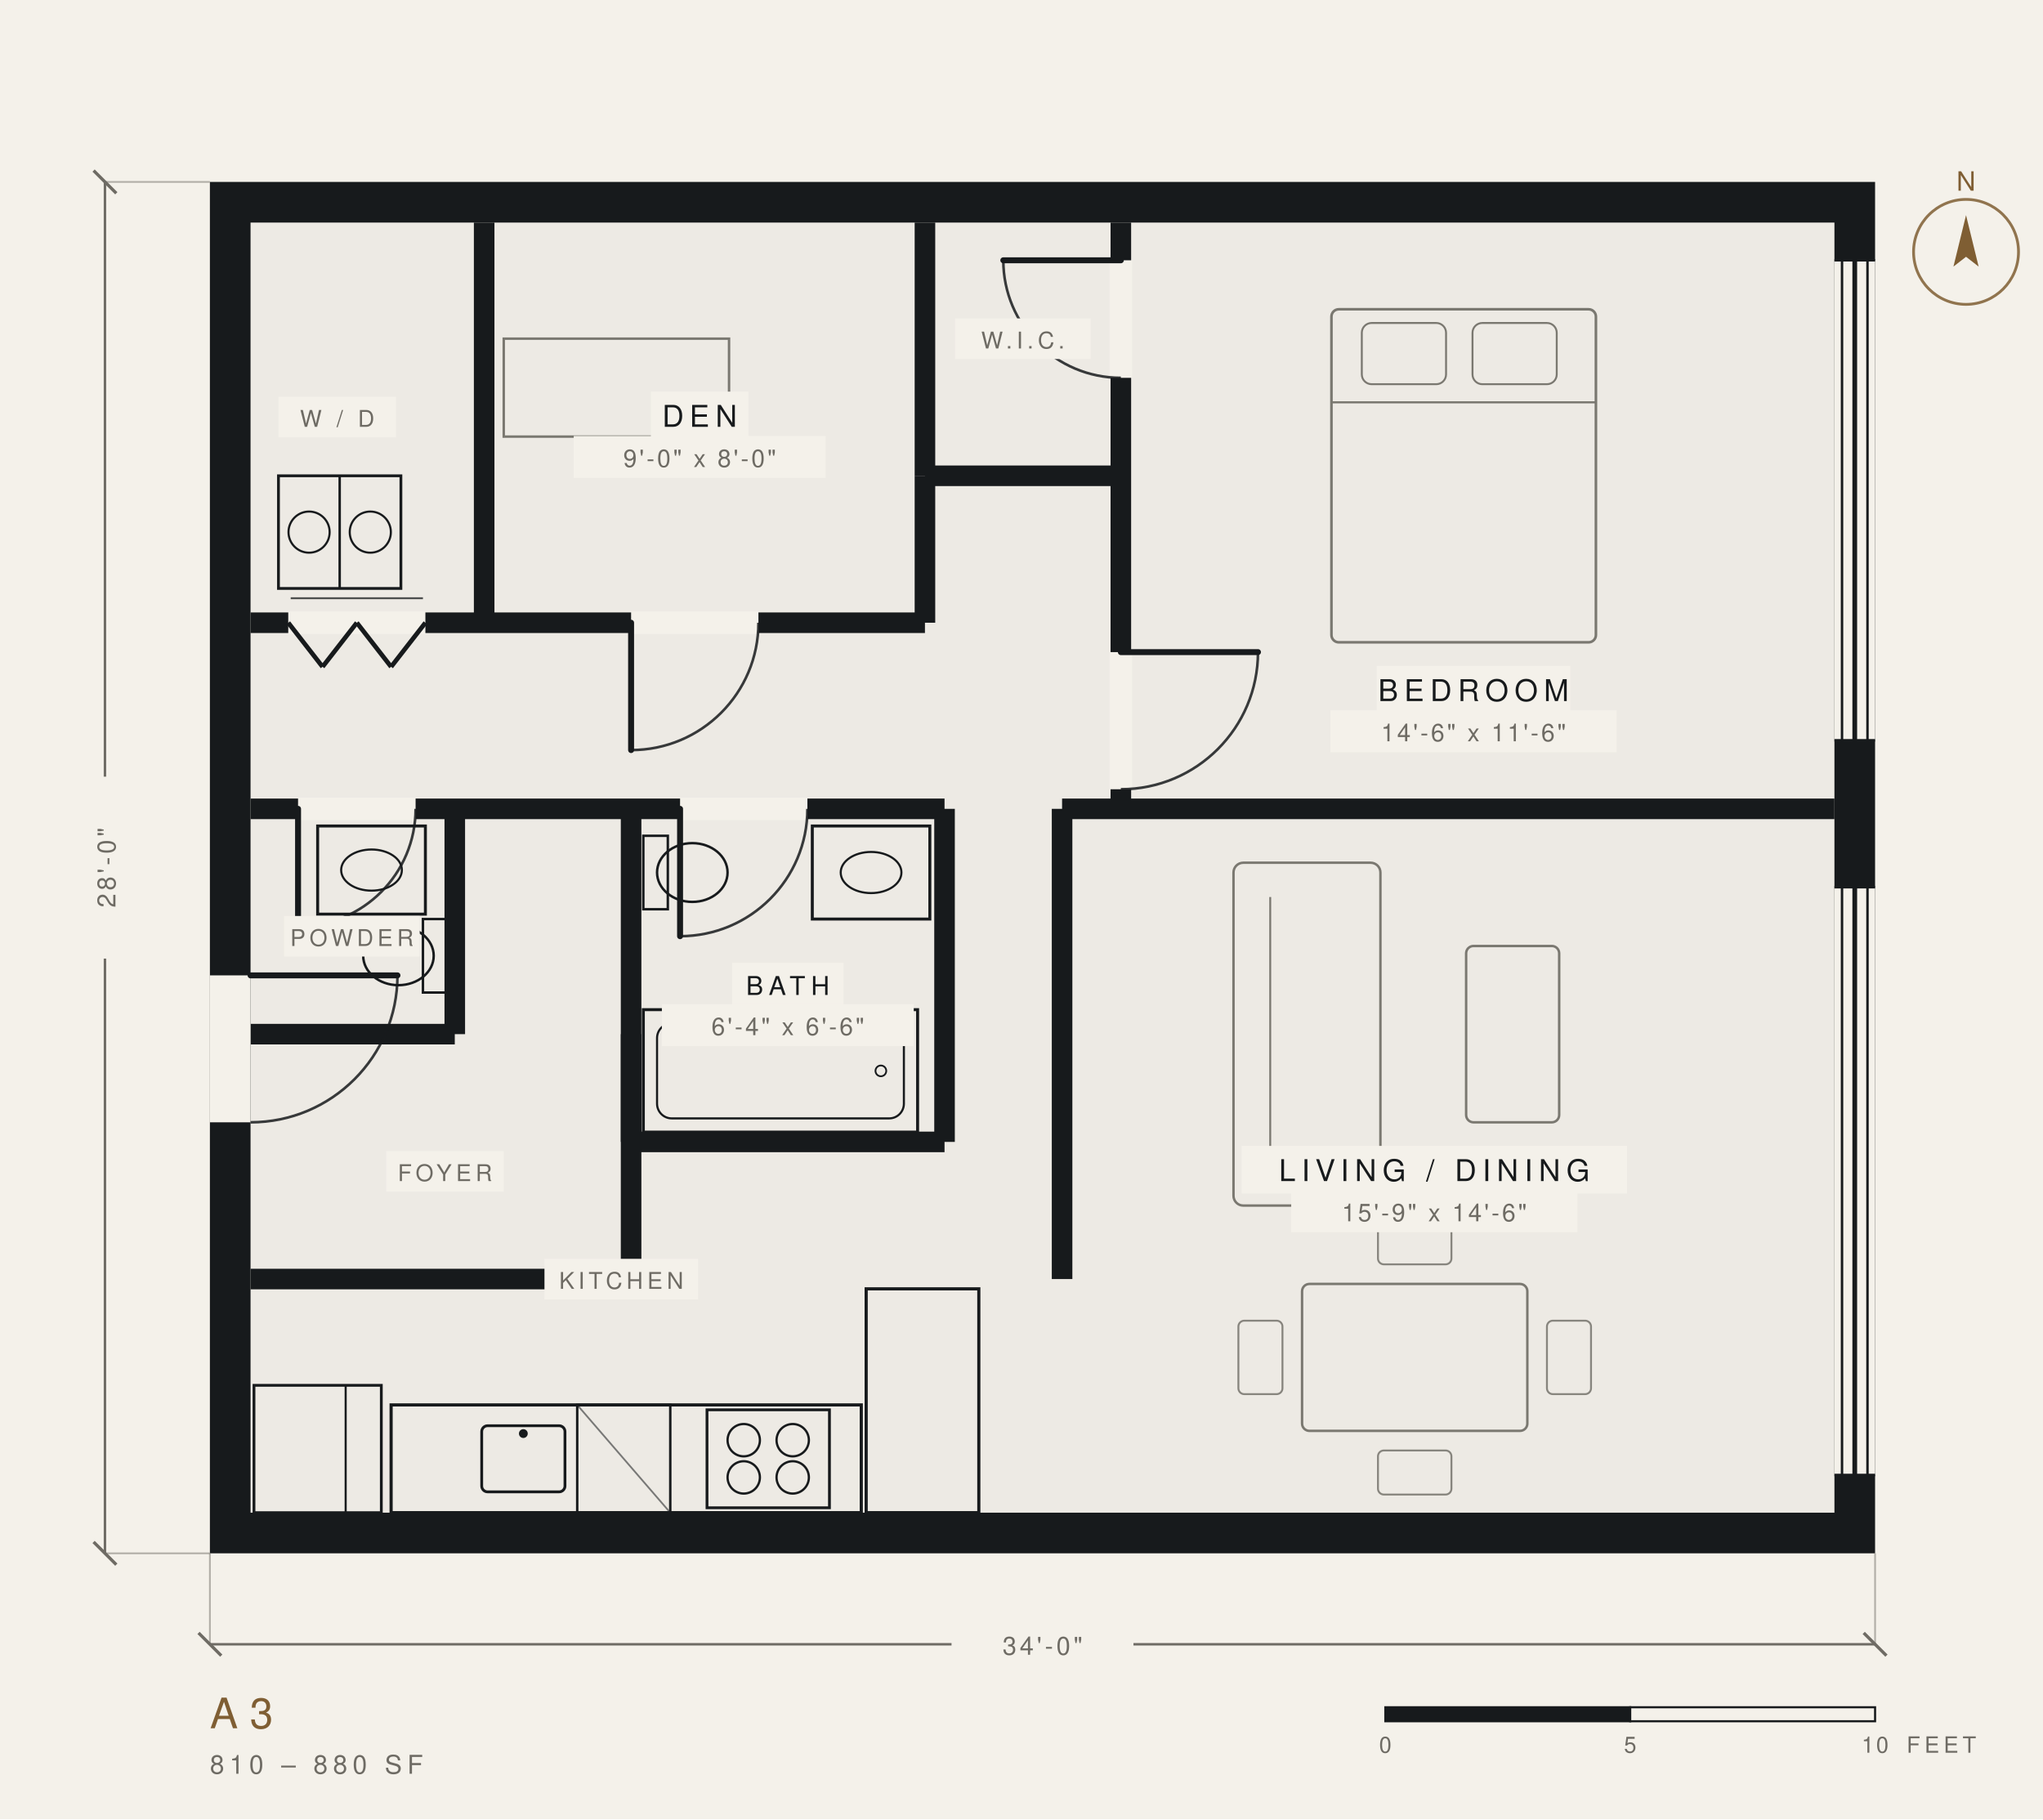
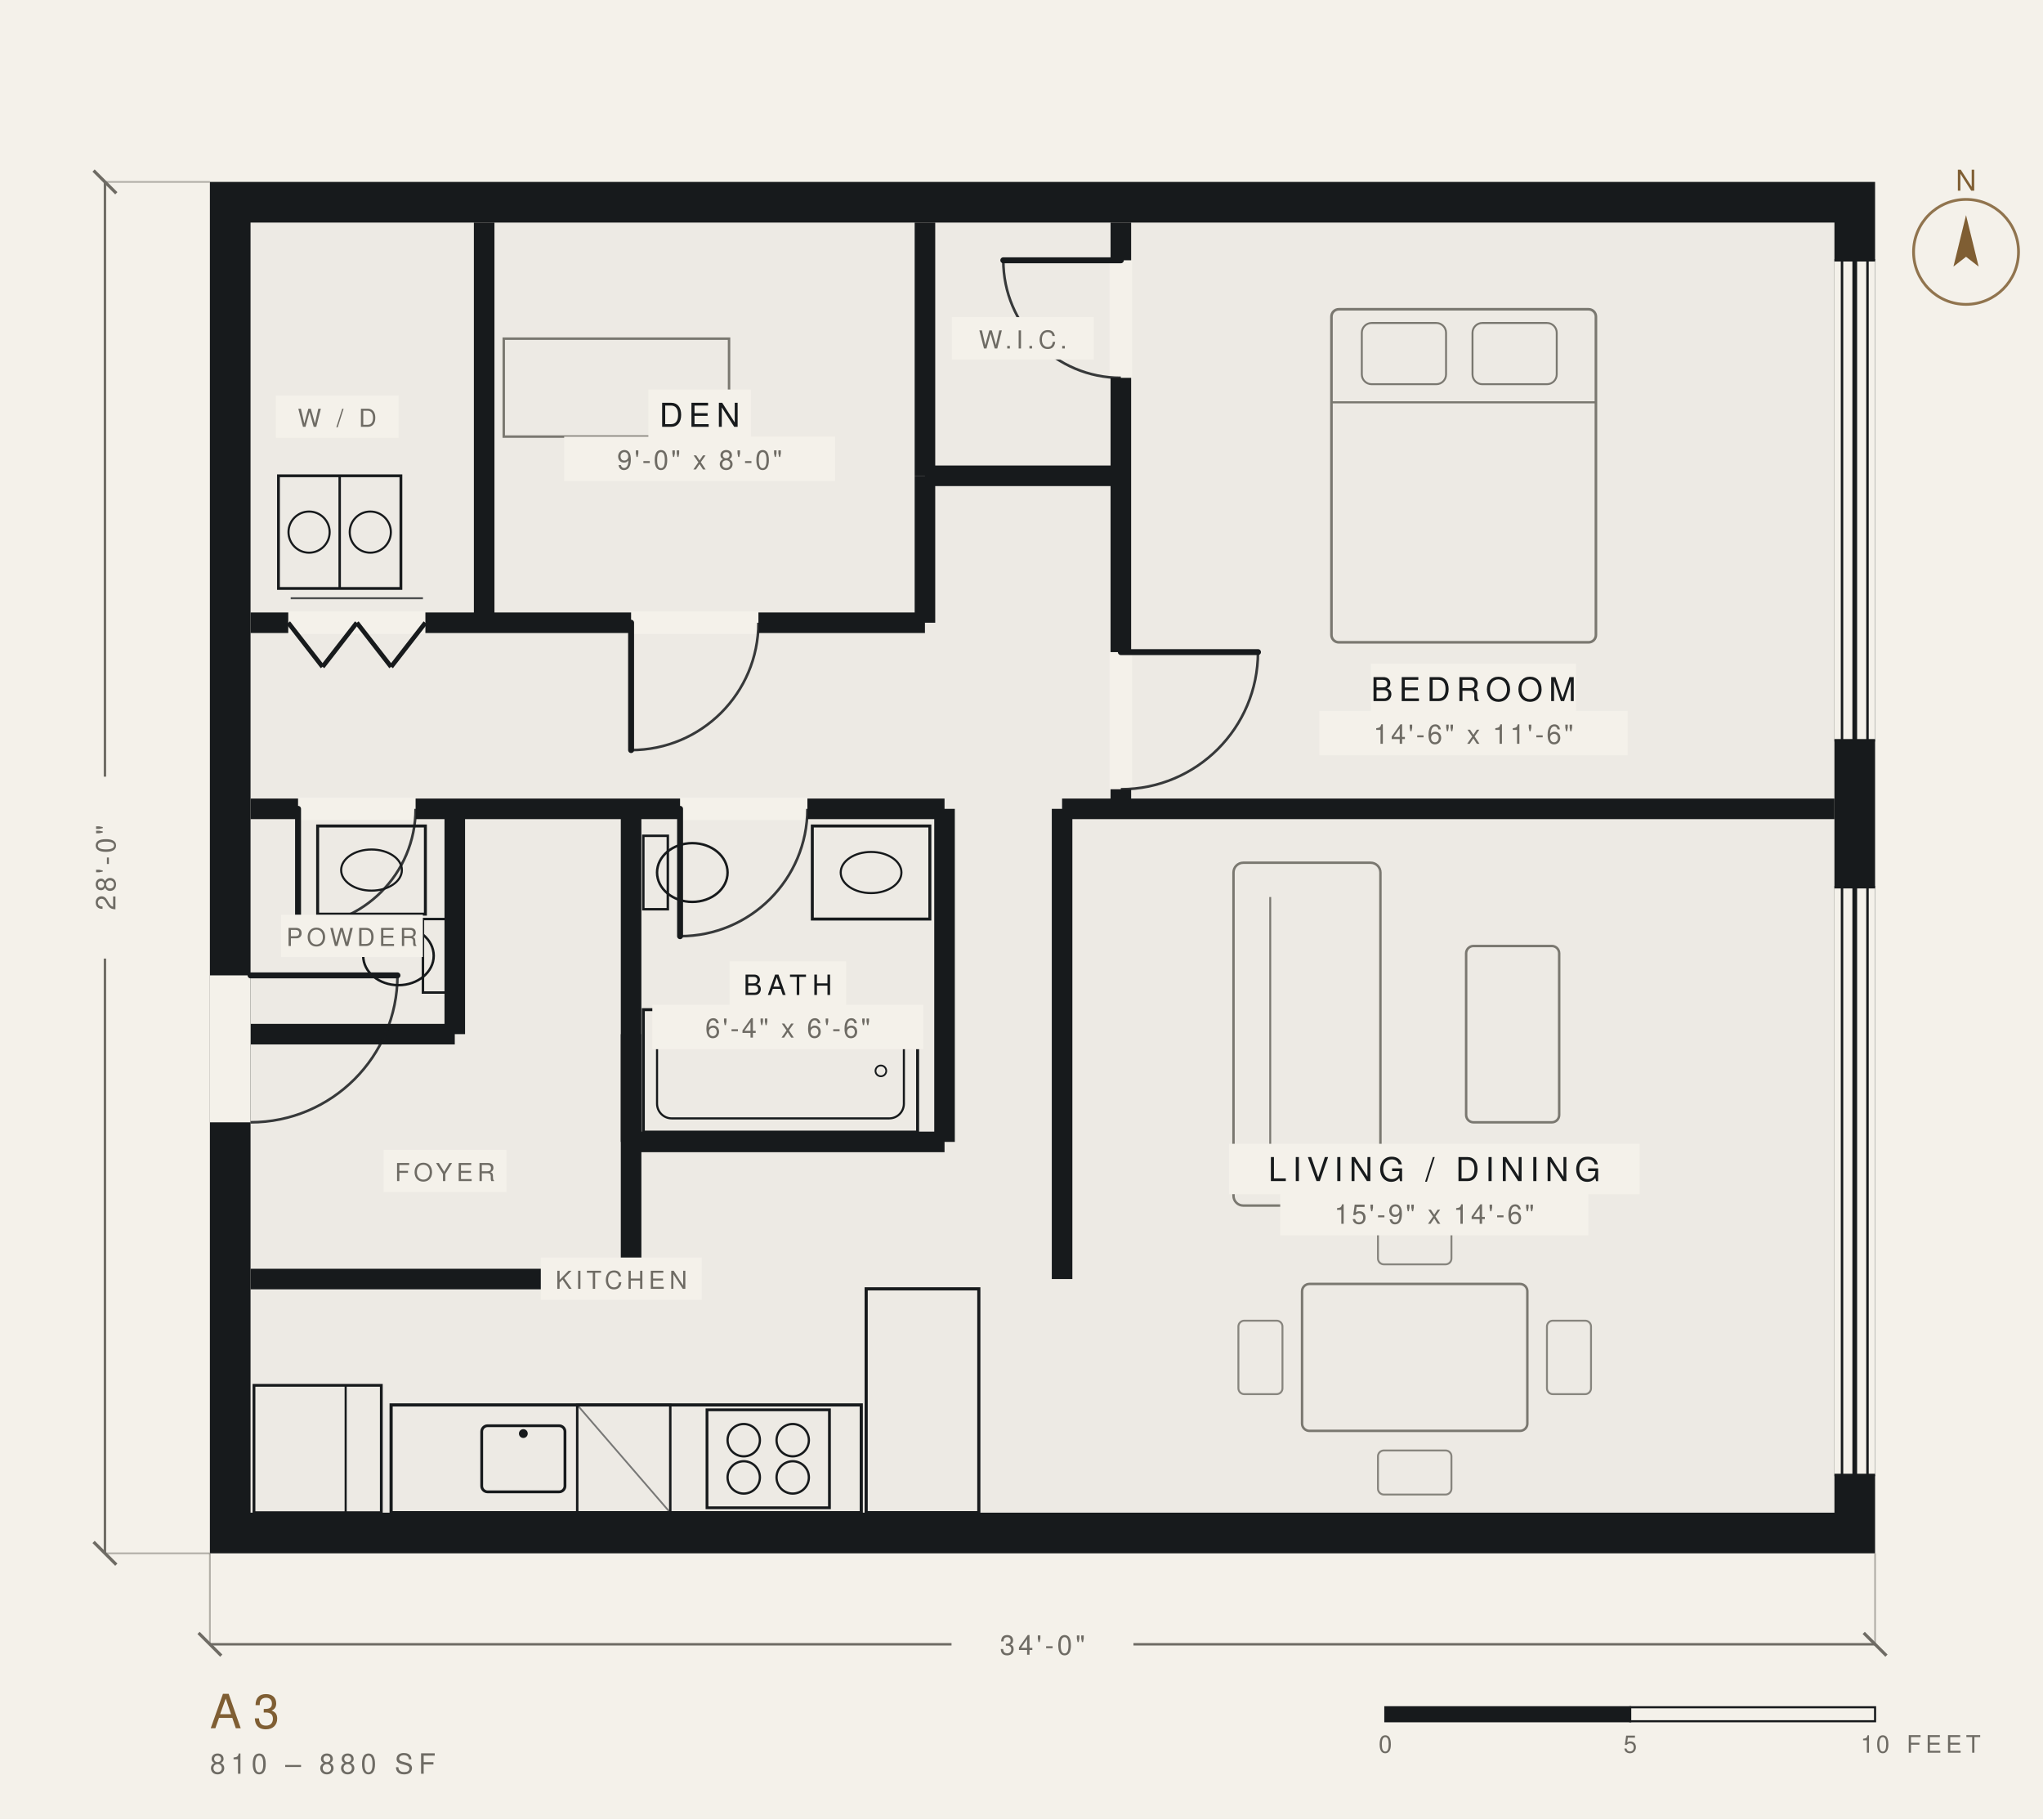
<svg xmlns="http://www.w3.org/2000/svg" viewBox="0 0 584.0 520.0" width="584.0" height="520.0" role="img" aria-label="A3 floor plan, One Bedroom and Den">
  <rect width="584.0" height="520.0" fill="#F4F1EA" />
  <g shape-rendering="geometricPrecision">
    <rect x="71.62" y="63.62" width="452.76" height="368.76" fill="#171A1C" opacity="0.035" />
    <path d="M 60.0 52.0 H 536.0 V 444.0 H 60.0 Z M 71.62 63.62 H 524.38 V 432.38 H 71.62 Z" fill="#171A1C" fill-rule="evenodd" />
    <rect x="317.46" y="63.62" width="5.88" height="167.58" fill="#171A1C" />
    <rect x="303.6" y="228.26" width="220.78" height="5.88" fill="#171A1C" />
    <rect x="261.46" y="63.62" width="5.88" height="72.38" fill="#171A1C" />
    <rect x="264.4" y="133.06" width="56.0" height="5.88" fill="#171A1C" />
    <rect x="135.46" y="63.62" width="5.88" height="114.38" fill="#171A1C" />
    <rect x="261.46" y="136.0" width="5.88" height="42.0" fill="#171A1C" />
    <rect x="71.62" y="175.06" width="192.78" height="5.88" fill="#171A1C" />
    <rect x="71.62" y="228.26" width="198.38" height="5.88" fill="#171A1C" />
    <rect x="127.06" y="231.2" width="5.88" height="64.4" fill="#171A1C" />
    <rect x="71.62" y="292.66" width="58.38" height="5.88" fill="#171A1C" />
    <rect x="177.46" y="231.2" width="5.88" height="95.2" fill="#171A1C" />
    <rect x="180.4" y="323.46" width="89.6" height="5.88" fill="#171A1C" />
    <rect x="267.06" y="231.2" width="5.88" height="95.2" fill="#171A1C" />
    <rect x="177.46" y="295.6" width="5.88" height="70.0" fill="#171A1C" />
    <rect x="71.62" y="362.66" width="108.78" height="5.88" fill="#171A1C" />
    <rect x="300.66" y="231.2" width="5.88" height="134.4" fill="#171A1C" />
    <rect x="524.38" y="74.4" width="11.62" height="137.2" fill="#F4F1EA" />
    <rect x="524.38" y="253.6" width="11.62" height="168.0" fill="#F4F1EA" />
    <rect x="60.0" y="278.8" width="11.62" height="42.0" fill="#F4F1EA" />
    <rect x="317.18" y="186.4" width="6.44" height="39.2" fill="#F4F1EA" />
    <rect x="317.18" y="74.4" width="6.44" height="33.6" fill="#F4F1EA" />
    <rect x="180.4" y="174.78" width="36.4" height="6.44" fill="#F4F1EA" />
    <rect x="82.4" y="174.78" width="39.2" height="6.44" fill="#F4F1EA" />
    <rect x="85.2" y="227.98" width="33.6" height="6.44" fill="#F4F1EA" />
    <rect x="194.4" y="227.98" width="36.4" height="6.44" fill="#F4F1EA" />
    <line x1="526.55" y1="74.4" x2="526.55" y2="211.6" stroke="#171A1C" stroke-width="0.7" />
    <line x1="530.19" y1="74.4" x2="530.19" y2="211.6" stroke="#171A1C" stroke-width="1.35" />
    <line x1="533.83" y1="74.4" x2="533.83" y2="211.6" stroke="#171A1C" stroke-width="0.7" />
    <line x1="524.38" y1="74.4" x2="536.0" y2="74.4" stroke="#171A1C" stroke-width="0.7" />
    <line x1="524.38" y1="211.6" x2="536.0" y2="211.6" stroke="#171A1C" stroke-width="0.7" />
    <line x1="526.55" y1="253.6" x2="526.55" y2="421.6" stroke="#171A1C" stroke-width="0.7" />
    <line x1="530.19" y1="253.6" x2="530.19" y2="421.6" stroke="#171A1C" stroke-width="1.35" />
    <line x1="533.83" y1="253.6" x2="533.83" y2="421.6" stroke="#171A1C" stroke-width="0.7" />
    <line x1="524.38" y1="253.6" x2="536.0" y2="253.6" stroke="#171A1C" stroke-width="0.7" />
    <line x1="524.38" y1="421.6" x2="536.0" y2="421.6" stroke="#171A1C" stroke-width="0.7" />
    <path d="M 71.62 320.8 A 42.0 42.0 0 0 0 113.62 278.8" fill="none" stroke="#171A1C" stroke-width="0.75" opacity="0.85" />
    <line x1="71.62" y1="278.8" x2="113.62" y2="278.8" stroke="#171A1C" stroke-width="1.7" stroke-linecap="round" />
    <path d="M 320.4 225.6 A 39.2 39.2 0 0 0 359.6 186.4" fill="none" stroke="#171A1C" stroke-width="0.75" opacity="0.85" />
    <line x1="320.4" y1="186.4" x2="359.6" y2="186.4" stroke="#171A1C" stroke-width="1.7" stroke-linecap="round" />
    <path d="M 320.4 108.0 A 33.6 33.6 0 0 1 286.8 74.4" fill="none" stroke="#171A1C" stroke-width="0.75" opacity="0.85" />
    <line x1="320.4" y1="74.4" x2="286.8" y2="74.4" stroke="#171A1C" stroke-width="1.7" stroke-linecap="round" />
    <path d="M 216.8 178.0 A 36.4 36.4 0 0 1 180.4 214.4" fill="none" stroke="#171A1C" stroke-width="0.75" opacity="0.85" />
    <line x1="180.4" y1="178.0" x2="180.4" y2="214.4" stroke="#171A1C" stroke-width="1.7" stroke-linecap="round" />
    <line x1="82.4" y1="178.0" x2="92.2" y2="190.6" stroke="#171A1C" stroke-width="1.3" />
    <line x1="92.2" y1="190.6" x2="102.0" y2="178.0" stroke="#171A1C" stroke-width="1.3" />
    <line x1="102.0" y1="178.0" x2="111.8" y2="190.6" stroke="#171A1C" stroke-width="1.3" />
    <line x1="111.8" y1="190.6" x2="121.6" y2="178.0" stroke="#171A1C" stroke-width="1.3" />
    <path d="M 118.8 231.2 A 33.6 33.6 0 0 1 85.2 264.8" fill="none" stroke="#171A1C" stroke-width="0.75" opacity="0.85" />
    <line x1="85.2" y1="231.2" x2="85.2" y2="264.8" stroke="#171A1C" stroke-width="1.7" stroke-linecap="round" />
    <path d="M 230.8 231.2 A 36.4 36.4 0 0 1 194.4 267.6" fill="none" stroke="#171A1C" stroke-width="0.75" opacity="0.85" />
    <line x1="194.4" y1="231.2" x2="194.4" y2="267.6" stroke="#171A1C" stroke-width="1.7" stroke-linecap="round" />
    <line x1="83.1" y1="171.0" x2="120.9" y2="171.0" stroke="#171A1C" stroke-width="0.55" opacity="0.75" />
    <rect x="72.6" y="395.98" width="36.4" height="36.4" fill="none" stroke="#171A1C" stroke-width="0.8" />
    <line x1="98.81" y1="395.98" x2="98.81" y2="432.38" stroke="#171A1C" stroke-width="0.6" />
    <rect x="111.8" y="401.58" width="134.4" height="30.8" fill="none" stroke="#171A1C" stroke-width="0.9" />
    <rect x="137.7" y="407.53" width="23.8" height="18.9" fill="none" stroke="#171A1C" stroke-width="0.8" rx="1.68" />
    <circle cx="149.6" cy="409.77" r="1.26" fill="#171A1C" />
    <rect x="165.0" y="401.58" width="26.6" height="30.8" fill="none" stroke="#171A1C" stroke-width="0.7" />
    <line x1="165.0" y1="401.58" x2="191.6" y2="432.38" stroke="#171A1C" stroke-width="0.5" opacity="0.55" />
    <rect x="202.1" y="402.98" width="35.0" height="28.0" fill="none" stroke="#171A1C" stroke-width="0.8" />
    <circle cx="212.6" cy="411.66" r="4.62" fill="none" stroke="#171A1C" stroke-width="0.65" />
    <circle cx="212.6" cy="422.3" r="4.62" fill="none" stroke="#171A1C" stroke-width="0.65" />
    <circle cx="226.6" cy="411.66" r="4.62" fill="none" stroke="#171A1C" stroke-width="0.65" />
    <circle cx="226.6" cy="422.3" r="4.62" fill="none" stroke="#171A1C" stroke-width="0.65" />
    <rect x="247.6" y="368.4" width="32.2" height="63.98" fill="none" stroke="#171A1C" stroke-width="0.9" />
    <rect x="183.9" y="288.6" width="78.4" height="35.0" fill="none" stroke="#171A1C" stroke-width="0.85" />
    <rect x="187.82" y="292.52" width="70.56" height="27.16" fill="none" stroke="#171A1C" stroke-width="0.6" rx="4.2" />
    <circle cx="251.8" cy="306.1" r="1.54" fill="none" stroke="#171A1C" stroke-width="0.5" />
    <rect x="232.2" y="236.1" width="33.6" height="26.6" fill="none" stroke="#171A1C" stroke-width="0.85" />
    <ellipse cx="249.0" cy="249.4" rx="8.68" ry="5.88" fill="none" stroke="#171A1C" stroke-width="0.6" />
    <g transform="translate(195.8,249.4) rotate(270)">
      <rect x="-10.5" y="-11.9" width="21.0" height="7.0" fill="none" stroke="#171A1C" stroke-width="0.7" />
      <ellipse cx="0" cy="2.1" rx="8.4" ry="10.08" fill="none" stroke="#171A1C" stroke-width="0.7" />
    </g>
    <rect x="90.8" y="236.1" width="30.8" height="25.2" fill="none" stroke="#171A1C" stroke-width="0.85" />
    <ellipse cx="106.2" cy="248.7" rx="8.68" ry="5.88" fill="none" stroke="#171A1C" stroke-width="0.6" />
    <g transform="translate(116.0,273.2) rotate(90)">
      <rect x="-10.5" y="-11.9" width="21.0" height="7.0" fill="none" stroke="#171A1C" stroke-width="0.7" />
      <ellipse cx="0" cy="2.1" rx="8.4" ry="10.08" fill="none" stroke="#171A1C" stroke-width="0.7" />
    </g>
    <rect x="79.6" y="136.0" width="35.0" height="32.2" fill="none" stroke="#171A1C" stroke-width="0.8" />
    <line x1="97.1" y1="136.0" x2="97.1" y2="168.2" stroke="#171A1C" stroke-width="0.7" />
    <circle cx="88.35" cy="152.1" r="5.88" fill="none" stroke="#171A1C" stroke-width="0.6" />
    <circle cx="105.85" cy="152.1" r="5.88" fill="none" stroke="#171A1C" stroke-width="0.6" />
    <g transform="translate(418.4,136.0) rotate(0)" opacity="0.9">
      <rect x="-37.8" y="-47.6" width="75.6" height="95.2" rx="2.1" fill="none" stroke="#6E6B64" stroke-width="0.75" />
      <line x1="-37.8" y1="-21.0" x2="37.8" y2="-21.0" stroke="#6E6B64" stroke-width="0.6" />
      <rect x="-29.12" y="-43.68" width="24.08" height="17.5" rx="2.8" fill="none" stroke="#6E6B64" stroke-width="0.55" />
      <rect x="2.52" y="-43.68" width="24.08" height="17.5" rx="2.8" fill="none" stroke="#6E6B64" stroke-width="0.55" />
    </g>
    <g transform="translate(373.6,295.6) rotate(270)" opacity="0.9">
      <rect x="-49.0" y="-21.0" width="98.0" height="42.0" rx="2.8" fill="none" stroke="#6E6B64" stroke-width="0.7" />
      <line x1="-39.2" y1="-10.5" x2="39.2" y2="-10.5" stroke="#6E6B64" stroke-width="0.55" />
    </g>
    <rect x="419.1" y="270.4" width="26.6" height="50.4" rx="2.1" fill="none" stroke="#6E6B64" stroke-width="0.7" opacity="0.9" />
    <rect x="372.2" y="367.0" width="64.4" height="42.0" rx="2.1" fill="none" stroke="#6E6B64" stroke-width="0.7" opacity="0.9" />
    <rect x="393.9" y="348.8" width="21.0" height="12.6" rx="1.68" fill="none" stroke="#6E6B64" stroke-width="0.55" opacity="0.8" />
    <rect x="393.9" y="414.6" width="21.0" height="12.6" rx="1.68" fill="none" stroke="#6E6B64" stroke-width="0.55" opacity="0.8" />
    <rect x="354.0" y="377.5" width="12.6" height="21.0" rx="1.68" fill="none" stroke="#6E6B64" stroke-width="0.55" opacity="0.8" />
    <rect x="442.2" y="377.5" width="12.6" height="21.0" rx="1.68" fill="none" stroke="#6E6B64" stroke-width="0.55" opacity="0.8" />
    <rect x="144.0" y="96.8" width="64.4" height="28.0" fill="none" stroke="#6E6B64" stroke-width="0.7" opacity="0.9" />
-     <rect x="393.54" y="190.34" width="55.32" height="13.6" fill="#F4F1EA" />
-     <text x="421.2" y="200.4" font-family="Jost, 'Helvetica Neue', Helvetica, Arial, sans-serif" font-size="8.6" fill="#171A1C" letter-spacing="1.7" text-anchor="middle" font-weight="500">BEDROOM</text>
-     <rect x="380.3" y="203.02" width="81.8" height="12.0" fill="#F4F1EA" />
-     <text x="421.2" y="211.9" font-family="Jost, 'Helvetica Neue', Helvetica, Arial, sans-serif" font-size="7" fill="#6E6B64" letter-spacing="0.7" text-anchor="middle" font-weight="400">14'-6" x 11'-6"</text>
-     <rect x="354.9" y="327.54" width="110.2" height="13.6" fill="#F4F1EA" />
-     <text x="410.0" y="337.6" font-family="Jost, 'Helvetica Neue', Helvetica, Arial, sans-serif" font-size="8.6" fill="#171A1C" letter-spacing="1.7" text-anchor="middle" font-weight="500">LIVING / DINING</text>
-     <rect x="369.1" y="340.22" width="81.8" height="12.0" fill="#F4F1EA" />
-     <text x="410.0" y="349.1" font-family="Jost, 'Helvetica Neue', Helvetica, Arial, sans-serif" font-size="7" fill="#6E6B64" letter-spacing="0.7" text-anchor="middle" font-weight="400">15'-9" x 14'-6"</text>
-     <rect x="186.06" y="111.94" width="27.88" height="13.6" fill="#F4F1EA" />
-     <text x="200.0" y="122.0" font-family="Jost, 'Helvetica Neue', Helvetica, Arial, sans-serif" font-size="8.6" fill="#171A1C" letter-spacing="1.7" text-anchor="middle" font-weight="500">DEN</text>
-     <rect x="164.0" y="124.62" width="72.0" height="12.0" fill="#F4F1EA" />
-     <text x="200.0" y="133.5" font-family="Jost, 'Helvetica Neue', Helvetica, Arial, sans-serif" font-size="7" fill="#6E6B64" letter-spacing="0.7" text-anchor="middle" font-weight="400">9'-0" x 8'-0"</text>
-     <rect x="155.64" y="359.82" width="43.92" height="11.6" fill="#F4F1EA" />
-     <text x="177.6" y="368.4" font-family="Jost, 'Helvetica Neue', Helvetica, Arial, sans-serif" font-size="6.6" fill="#6E6B64" letter-spacing="1.2" text-anchor="middle" font-weight="500">KITCHEN</text>
-     <rect x="209.27" y="275.22" width="31.86" height="12.4" fill="#F4F1EA" />
-     <text x="225.2" y="284.4" font-family="Jost, 'Helvetica Neue', Helvetica, Arial, sans-serif" font-size="7.4" fill="#171A1C" letter-spacing="1.7" text-anchor="middle" font-weight="500">BATH</text>
-     <rect x="189.2" y="287.02" width="72.0" height="12.0" fill="#F4F1EA" />
-     <text x="225.2" y="295.9" font-family="Jost, 'Helvetica Neue', Helvetica, Arial, sans-serif" font-size="7" fill="#6E6B64" letter-spacing="0.7" text-anchor="middle" font-weight="400">6'-4" x 6'-6"</text>
-     <rect x="81.22" y="261.82" width="38.76" height="11.6" fill="#F4F1EA" />
-     <text x="100.6" y="270.4" font-family="Jost, 'Helvetica Neue', Helvetica, Arial, sans-serif" font-size="6.6" fill="#6E6B64" letter-spacing="1.2" text-anchor="middle" font-weight="500">POWDER</text>
-     <rect x="79.6" y="113.42" width="33.6" height="11.6" fill="#F4F1EA" />
-     <text x="96.4" y="122.0" font-family="Jost, 'Helvetica Neue', Helvetica, Arial, sans-serif" font-size="6.6" fill="#6E6B64" letter-spacing="1.2" text-anchor="middle" font-weight="500">W / D</text>
-     <rect x="110.4" y="329.02" width="33.6" height="11.6" fill="#F4F1EA" />
-     <text x="127.2" y="337.6" font-family="Jost, 'Helvetica Neue', Helvetica, Arial, sans-serif" font-size="6.6" fill="#6E6B64" letter-spacing="1.2" text-anchor="middle" font-weight="500">FOYER</text>
-     <rect x="273.02" y="91.02" width="38.76" height="11.6" fill="#F4F1EA" />
-     <text x="292.4" y="99.6" font-family="Jost, 'Helvetica Neue', Helvetica, Arial, sans-serif" font-size="6.6" fill="#6E6B64" letter-spacing="1.2" text-anchor="middle" font-weight="500">W.I.C.</text>
+     <rect x="391.86" y="189.74" width="58.68" height="14.4" fill="#F4F1EA" />
+     <text x="421.2" y="200.4" font-family="Jost, 'Helvetica Neue', Helvetica, Arial, sans-serif" font-size="9.4" fill="#171A1C" letter-spacing="1.7" text-anchor="middle" font-weight="500">BEDROOM</text>
+     <rect x="377.15" y="203.2" width="88.1" height="12.7" fill="#F4F1EA" />
+     <text x="421.2" y="212.6" font-family="Jost, 'Helvetica Neue', Helvetica, Arial, sans-serif" font-size="7.7" fill="#6E6B64" letter-spacing="0.7" text-anchor="middle" font-weight="400">14'-6" x 11'-6"</text>
+     <rect x="351.3" y="326.94" width="117.4" height="14.4" fill="#F4F1EA" />
+     <text x="410.0" y="337.6" font-family="Jost, 'Helvetica Neue', Helvetica, Arial, sans-serif" font-size="9.4" fill="#171A1C" letter-spacing="1.7" text-anchor="middle" font-weight="500">LIVING / DINING</text>
+     <rect x="365.95" y="340.4" width="88.1" height="12.7" fill="#F4F1EA" />
+     <text x="410.0" y="349.8" font-family="Jost, 'Helvetica Neue', Helvetica, Arial, sans-serif" font-size="7.7" fill="#6E6B64" letter-spacing="0.7" text-anchor="middle" font-weight="400">15'-9" x 14'-6"</text>
+     <rect x="185.34" y="111.34" width="29.32" height="14.4" fill="#F4F1EA" />
+     <text x="200.0" y="122.0" font-family="Jost, 'Helvetica Neue', Helvetica, Arial, sans-serif" font-size="9.4" fill="#171A1C" letter-spacing="1.7" text-anchor="middle" font-weight="500">DEN</text>
+     <rect x="161.27" y="124.8" width="77.46" height="12.7" fill="#F4F1EA" />
+     <text x="200.0" y="134.2" font-family="Jost, 'Helvetica Neue', Helvetica, Arial, sans-serif" font-size="7.7" fill="#6E6B64" letter-spacing="0.7" text-anchor="middle" font-weight="400">9'-0" x 8'-0"</text>
+     <rect x="154.59" y="359.45" width="46.02" height="12.1" fill="#F4F1EA" />
+     <text x="177.6" y="368.4" font-family="Jost, 'Helvetica Neue', Helvetica, Arial, sans-serif" font-size="7.1" fill="#6E6B64" letter-spacing="1.2" text-anchor="middle" font-weight="500">KITCHEN</text>
+     <rect x="208.55" y="274.78" width="33.3" height="13.0" fill="#F4F1EA" />
+     <text x="225.2" y="284.4" font-family="Jost, 'Helvetica Neue', Helvetica, Arial, sans-serif" font-size="8.0" fill="#171A1C" letter-spacing="1.7" text-anchor="middle" font-weight="500">BATH</text>
+     <rect x="186.47" y="287.2" width="77.46" height="12.7" fill="#F4F1EA" />
+     <text x="225.2" y="296.6" font-family="Jost, 'Helvetica Neue', Helvetica, Arial, sans-serif" font-size="7.7" fill="#6E6B64" letter-spacing="0.7" text-anchor="middle" font-weight="400">6'-4" x 6'-6"</text>
+     <rect x="80.32" y="261.45" width="40.56" height="12.1" fill="#F4F1EA" />
+     <text x="100.6" y="270.4" font-family="Jost, 'Helvetica Neue', Helvetica, Arial, sans-serif" font-size="7.1" fill="#6E6B64" letter-spacing="1.2" text-anchor="middle" font-weight="500">POWDER</text>
+     <rect x="78.85" y="113.05" width="35.1" height="12.1" fill="#F4F1EA" />
+     <text x="96.4" y="122.0" font-family="Jost, 'Helvetica Neue', Helvetica, Arial, sans-serif" font-size="7.1" fill="#6E6B64" letter-spacing="1.2" text-anchor="middle" font-weight="500">W / D</text>
+     <rect x="109.65" y="328.65" width="35.1" height="12.1" fill="#F4F1EA" />
+     <text x="127.2" y="337.6" font-family="Jost, 'Helvetica Neue', Helvetica, Arial, sans-serif" font-size="7.1" fill="#6E6B64" letter-spacing="1.2" text-anchor="middle" font-weight="500">FOYER</text>
+     <rect x="272.12" y="90.65" width="40.56" height="12.1" fill="#F4F1EA" />
+     <text x="292.4" y="99.6" font-family="Jost, 'Helvetica Neue', Helvetica, Arial, sans-serif" font-size="7.1" fill="#6E6B64" letter-spacing="1.2" text-anchor="middle" font-weight="500">W.I.C.</text>
    <line x1="60.0" y1="470.0" x2="536.0" y2="470.0" stroke="#6E6B64" stroke-width="0.7" />
    <line x1="56.75" y1="466.75" x2="63.25" y2="473.25" stroke="#6E6B64" stroke-width="0.9" />
    <line x1="532.75" y1="466.75" x2="539.25" y2="473.25" stroke="#6E6B64" stroke-width="0.9" />
    <line x1="60.0" y1="470.0" x2="60.0" y2="444.0" stroke="#6E6B64" stroke-width="0.5" opacity="0.5" />
    <line x1="536.0" y1="470.0" x2="536.0" y2="444.0" stroke="#6E6B64" stroke-width="0.5" opacity="0.5" />
    <rect x="272.0" y="464.5" width="52" height="10" fill="#F4F1EA" />
-     <text x="298.0" y="473.0" font-family="Jost, 'Helvetica Neue', Helvetica, Arial, sans-serif" font-size="7.2" fill="#6E6B64" letter-spacing="0.9" text-anchor="middle" font-weight="400">34'-0"</text>
+     <text x="298.0" y="473.0" font-family="Jost, 'Helvetica Neue', Helvetica, Arial, sans-serif" font-size="7.8" fill="#6E6B64" letter-spacing="0.9" text-anchor="middle" font-weight="400">34'-0"</text>
    <line x1="30.0" y1="52.0" x2="30.0" y2="444.0" stroke="#6E6B64" stroke-width="0.7" />
    <line x1="26.75" y1="48.75" x2="33.25" y2="55.25" stroke="#6E6B64" stroke-width="0.9" />
    <line x1="26.75" y1="440.75" x2="33.25" y2="447.25" stroke="#6E6B64" stroke-width="0.9" />
    <line x1="30.0" y1="52.0" x2="60.0" y2="52.0" stroke="#6E6B64" stroke-width="0.5" opacity="0.5" />
    <line x1="30.0" y1="444.0" x2="60.0" y2="444.0" stroke="#6E6B64" stroke-width="0.5" opacity="0.5" />
    <rect x="24.5" y="222.0" width="10" height="52" fill="#F4F1EA" />
-     <text x="33.0" y="248.0" font-family="Jost, 'Helvetica Neue', Helvetica, Arial, sans-serif" font-size="7.2" fill="#6E6B64" letter-spacing="0.9" text-anchor="middle" font-weight="400" transform="rotate(-90 33.0 248.0)">28'-0"</text>
+     <text x="33.0" y="248.0" font-family="Jost, 'Helvetica Neue', Helvetica, Arial, sans-serif" font-size="7.8" fill="#6E6B64" letter-spacing="0.9" text-anchor="middle" font-weight="400" transform="rotate(-90 33.0 248.0)">28'-0"</text>
    <g transform="translate(562.0,72)">
      <circle cx="0" cy="0" r="15" fill="none" stroke="#7F5E33" stroke-width="0.8" opacity="0.85" />
      <path d="M 0 -10.5 L 3.6 4.2 L 0 1.4 L -3.6 4.2 Z" fill="#7F5E33" />
-       <text x="0" y="-17.5" font-family="Jost, 'Helvetica Neue', Helvetica, Arial, sans-serif" font-size="7.6" fill="#7F5E33" letter-spacing="1.4" text-anchor="middle" font-weight="500">N</text>
+       <text x="0" y="-17.5" font-family="Jost, 'Helvetica Neue', Helvetica, Arial, sans-serif" font-size="8.2" fill="#7F5E33" letter-spacing="1.4" text-anchor="middle" font-weight="500">N</text>
    </g>
-     <text x="60" y="494.0" font-family="Jost, 'Helvetica Neue', Helvetica, Arial, sans-serif" font-size="12" fill="#7F5E33" letter-spacing="3.4" font-weight="500">A3</text>
-     <text x="60" y="507.0" font-family="Jost, 'Helvetica Neue', Helvetica, Arial, sans-serif" font-size="7.4" fill="#6E6B64" letter-spacing="1.5">810 – 880 SF</text>
+     <text x="60" y="494.0" font-family="Jost, 'Helvetica Neue', Helvetica, Arial, sans-serif" font-size="13.5" fill="#7F5E33" letter-spacing="3.4" font-weight="500">A3</text>
+     <text x="60" y="507.0" font-family="Jost, 'Helvetica Neue', Helvetica, Arial, sans-serif" font-size="8" fill="#6E6B64" letter-spacing="1.5">810 – 880 SF</text>
    <rect x="396.0" y="488.0" width="70.0" height="4.0" fill="#171A1C" stroke="#171A1C" stroke-width="0.6" />
    <rect x="466.0" y="488.0" width="70.0" height="4.0" fill="#F4F1EA" stroke="#171A1C" stroke-width="0.6" />
-     <text x="396.0" y="501.0" font-family="Jost, 'Helvetica Neue', Helvetica, Arial, sans-serif" font-size="6.4" fill="#6E6B64" letter-spacing="0.6" text-anchor="middle">0</text>
-     <text x="466.0" y="501.0" font-family="Jost, 'Helvetica Neue', Helvetica, Arial, sans-serif" font-size="6.4" fill="#6E6B64" letter-spacing="0.6" text-anchor="middle">5</text>
-     <text x="536.0" y="501.0" font-family="Jost, 'Helvetica Neue', Helvetica, Arial, sans-serif" font-size="6.4" fill="#6E6B64" letter-spacing="0.6" text-anchor="middle">10</text>
-     <text x="545.0" y="501.0" font-family="Jost, 'Helvetica Neue', Helvetica, Arial, sans-serif" font-size="6.4" fill="#6E6B64" letter-spacing="1.2">FEET</text>
+     <text x="396.0" y="501.0" font-family="Jost, 'Helvetica Neue', Helvetica, Arial, sans-serif" font-size="6.9" fill="#6E6B64" letter-spacing="0.6" text-anchor="middle">0</text>
+     <text x="466.0" y="501.0" font-family="Jost, 'Helvetica Neue', Helvetica, Arial, sans-serif" font-size="6.9" fill="#6E6B64" letter-spacing="0.6" text-anchor="middle">5</text>
+     <text x="536.0" y="501.0" font-family="Jost, 'Helvetica Neue', Helvetica, Arial, sans-serif" font-size="6.9" fill="#6E6B64" letter-spacing="0.6" text-anchor="middle">10</text>
+     <text x="545.0" y="501.0" font-family="Jost, 'Helvetica Neue', Helvetica, Arial, sans-serif" font-size="6.9" fill="#6E6B64" letter-spacing="1.2">FEET</text>
  </g>
</svg>
